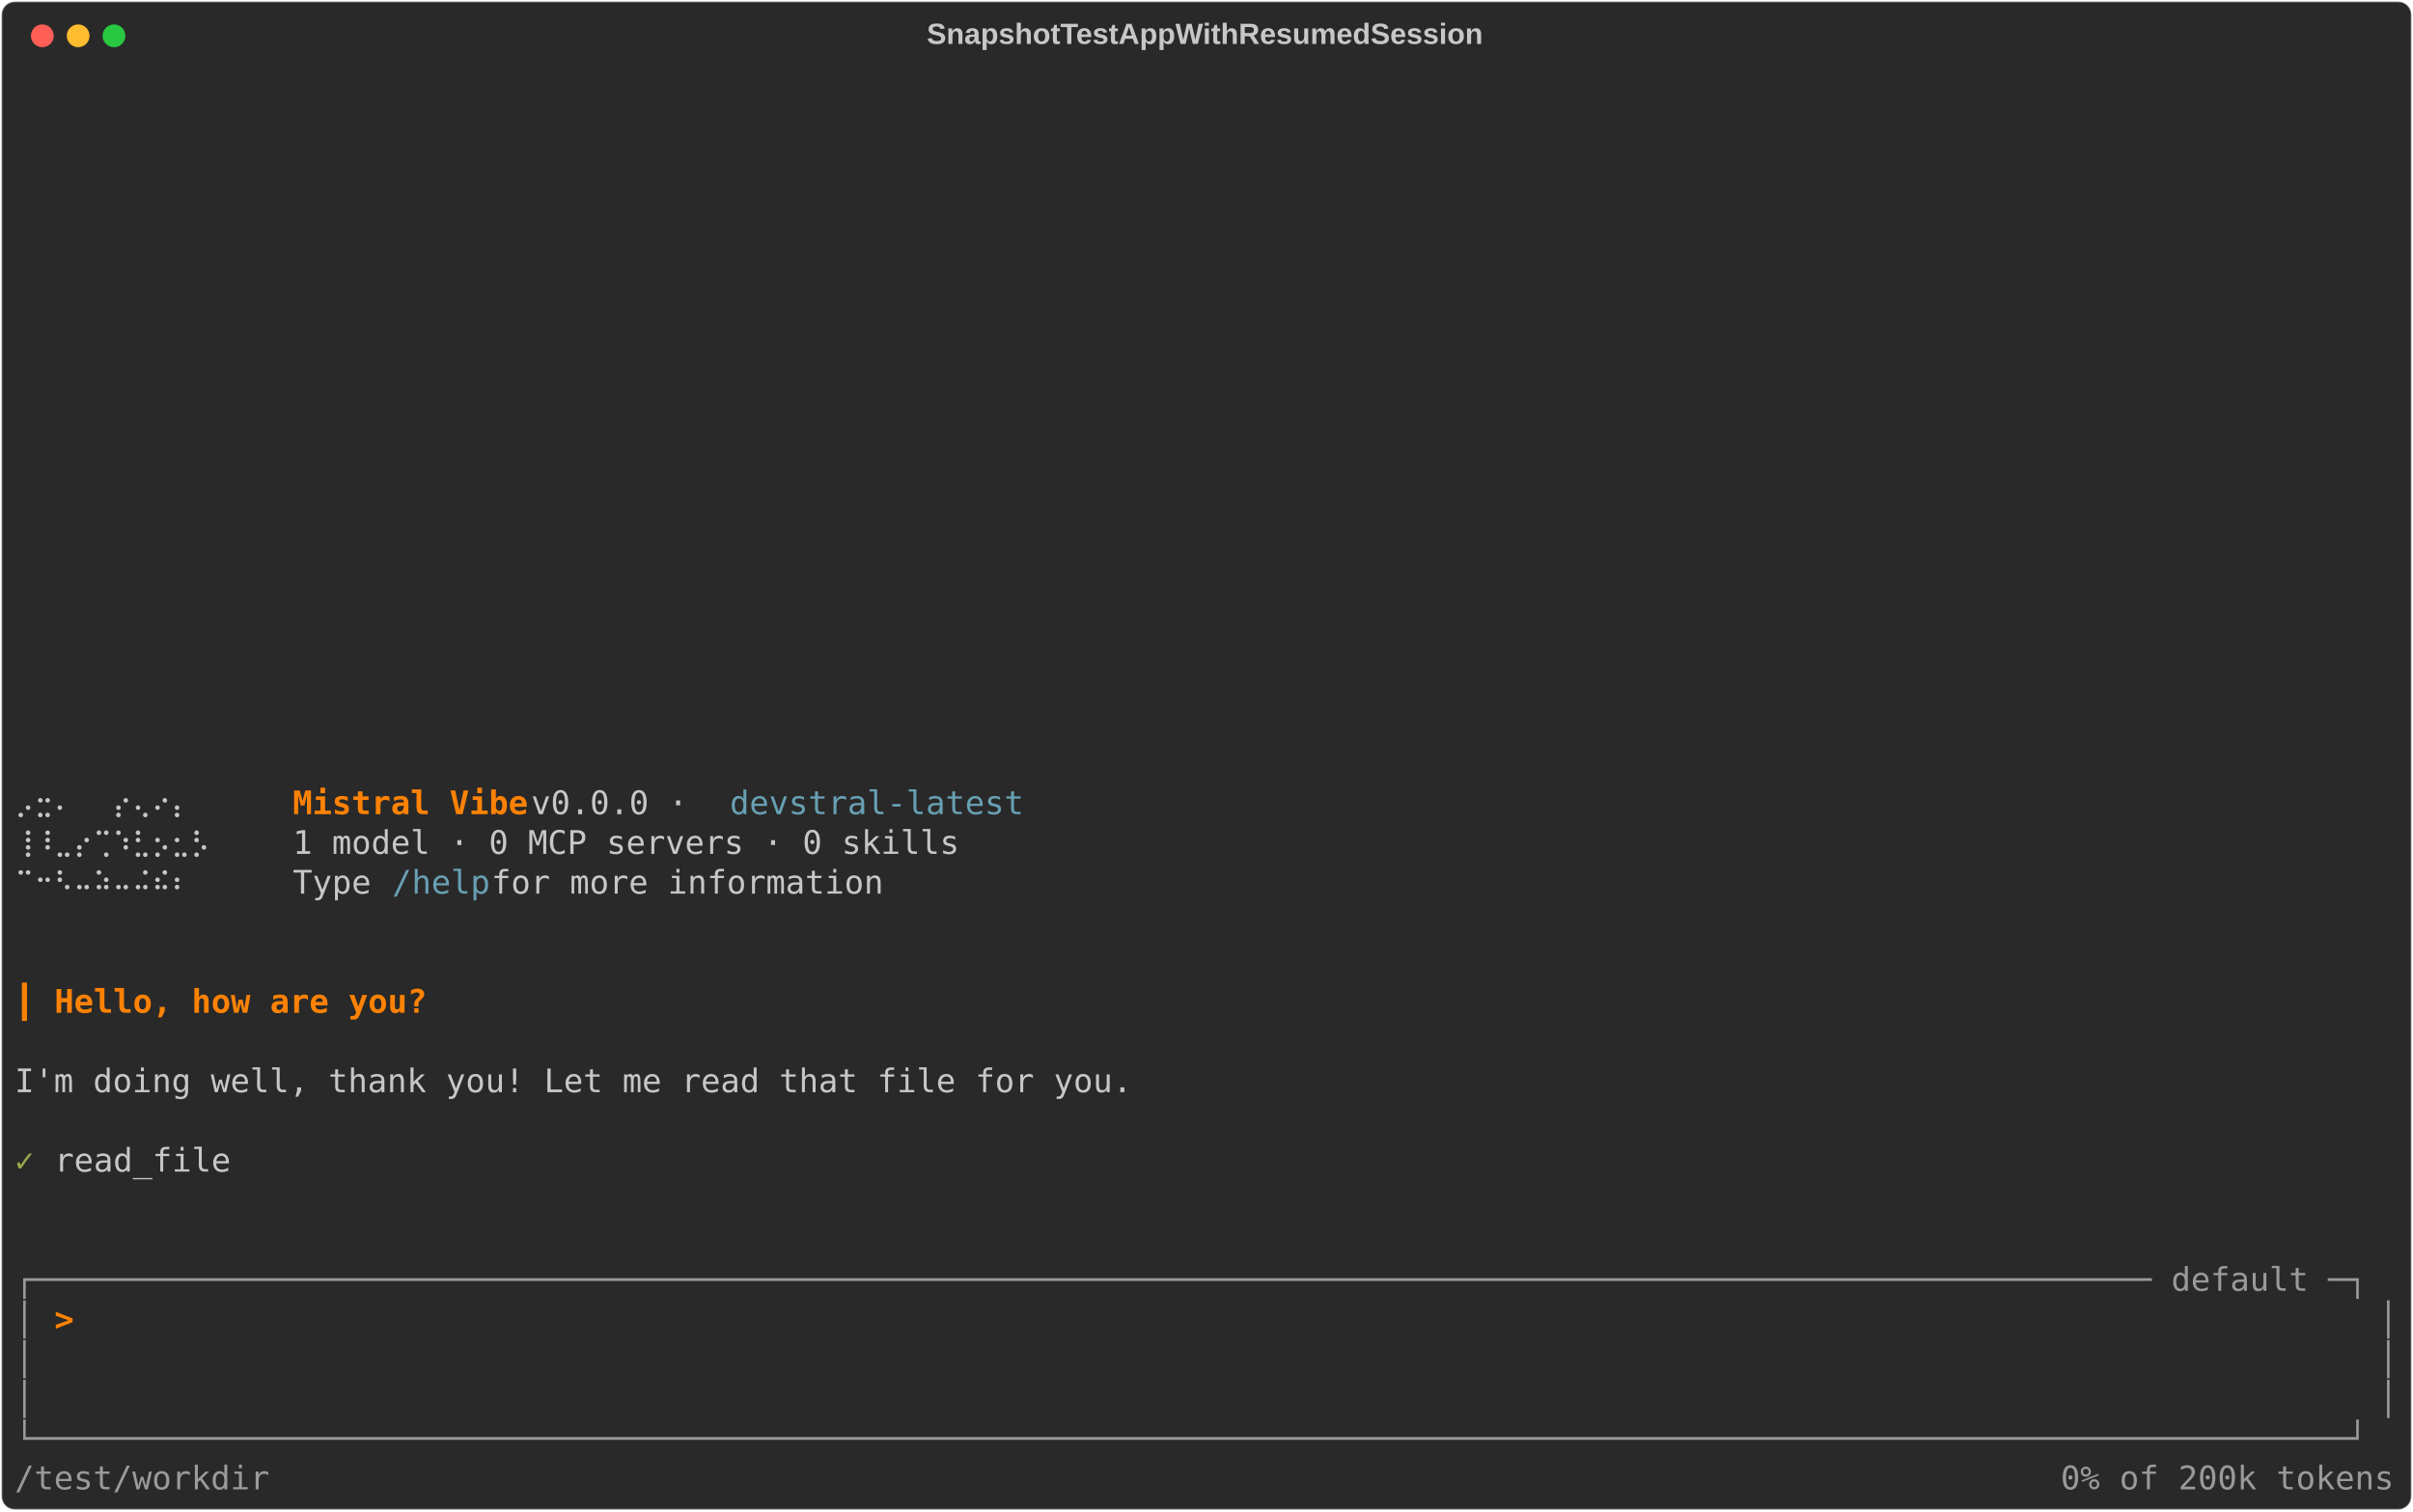
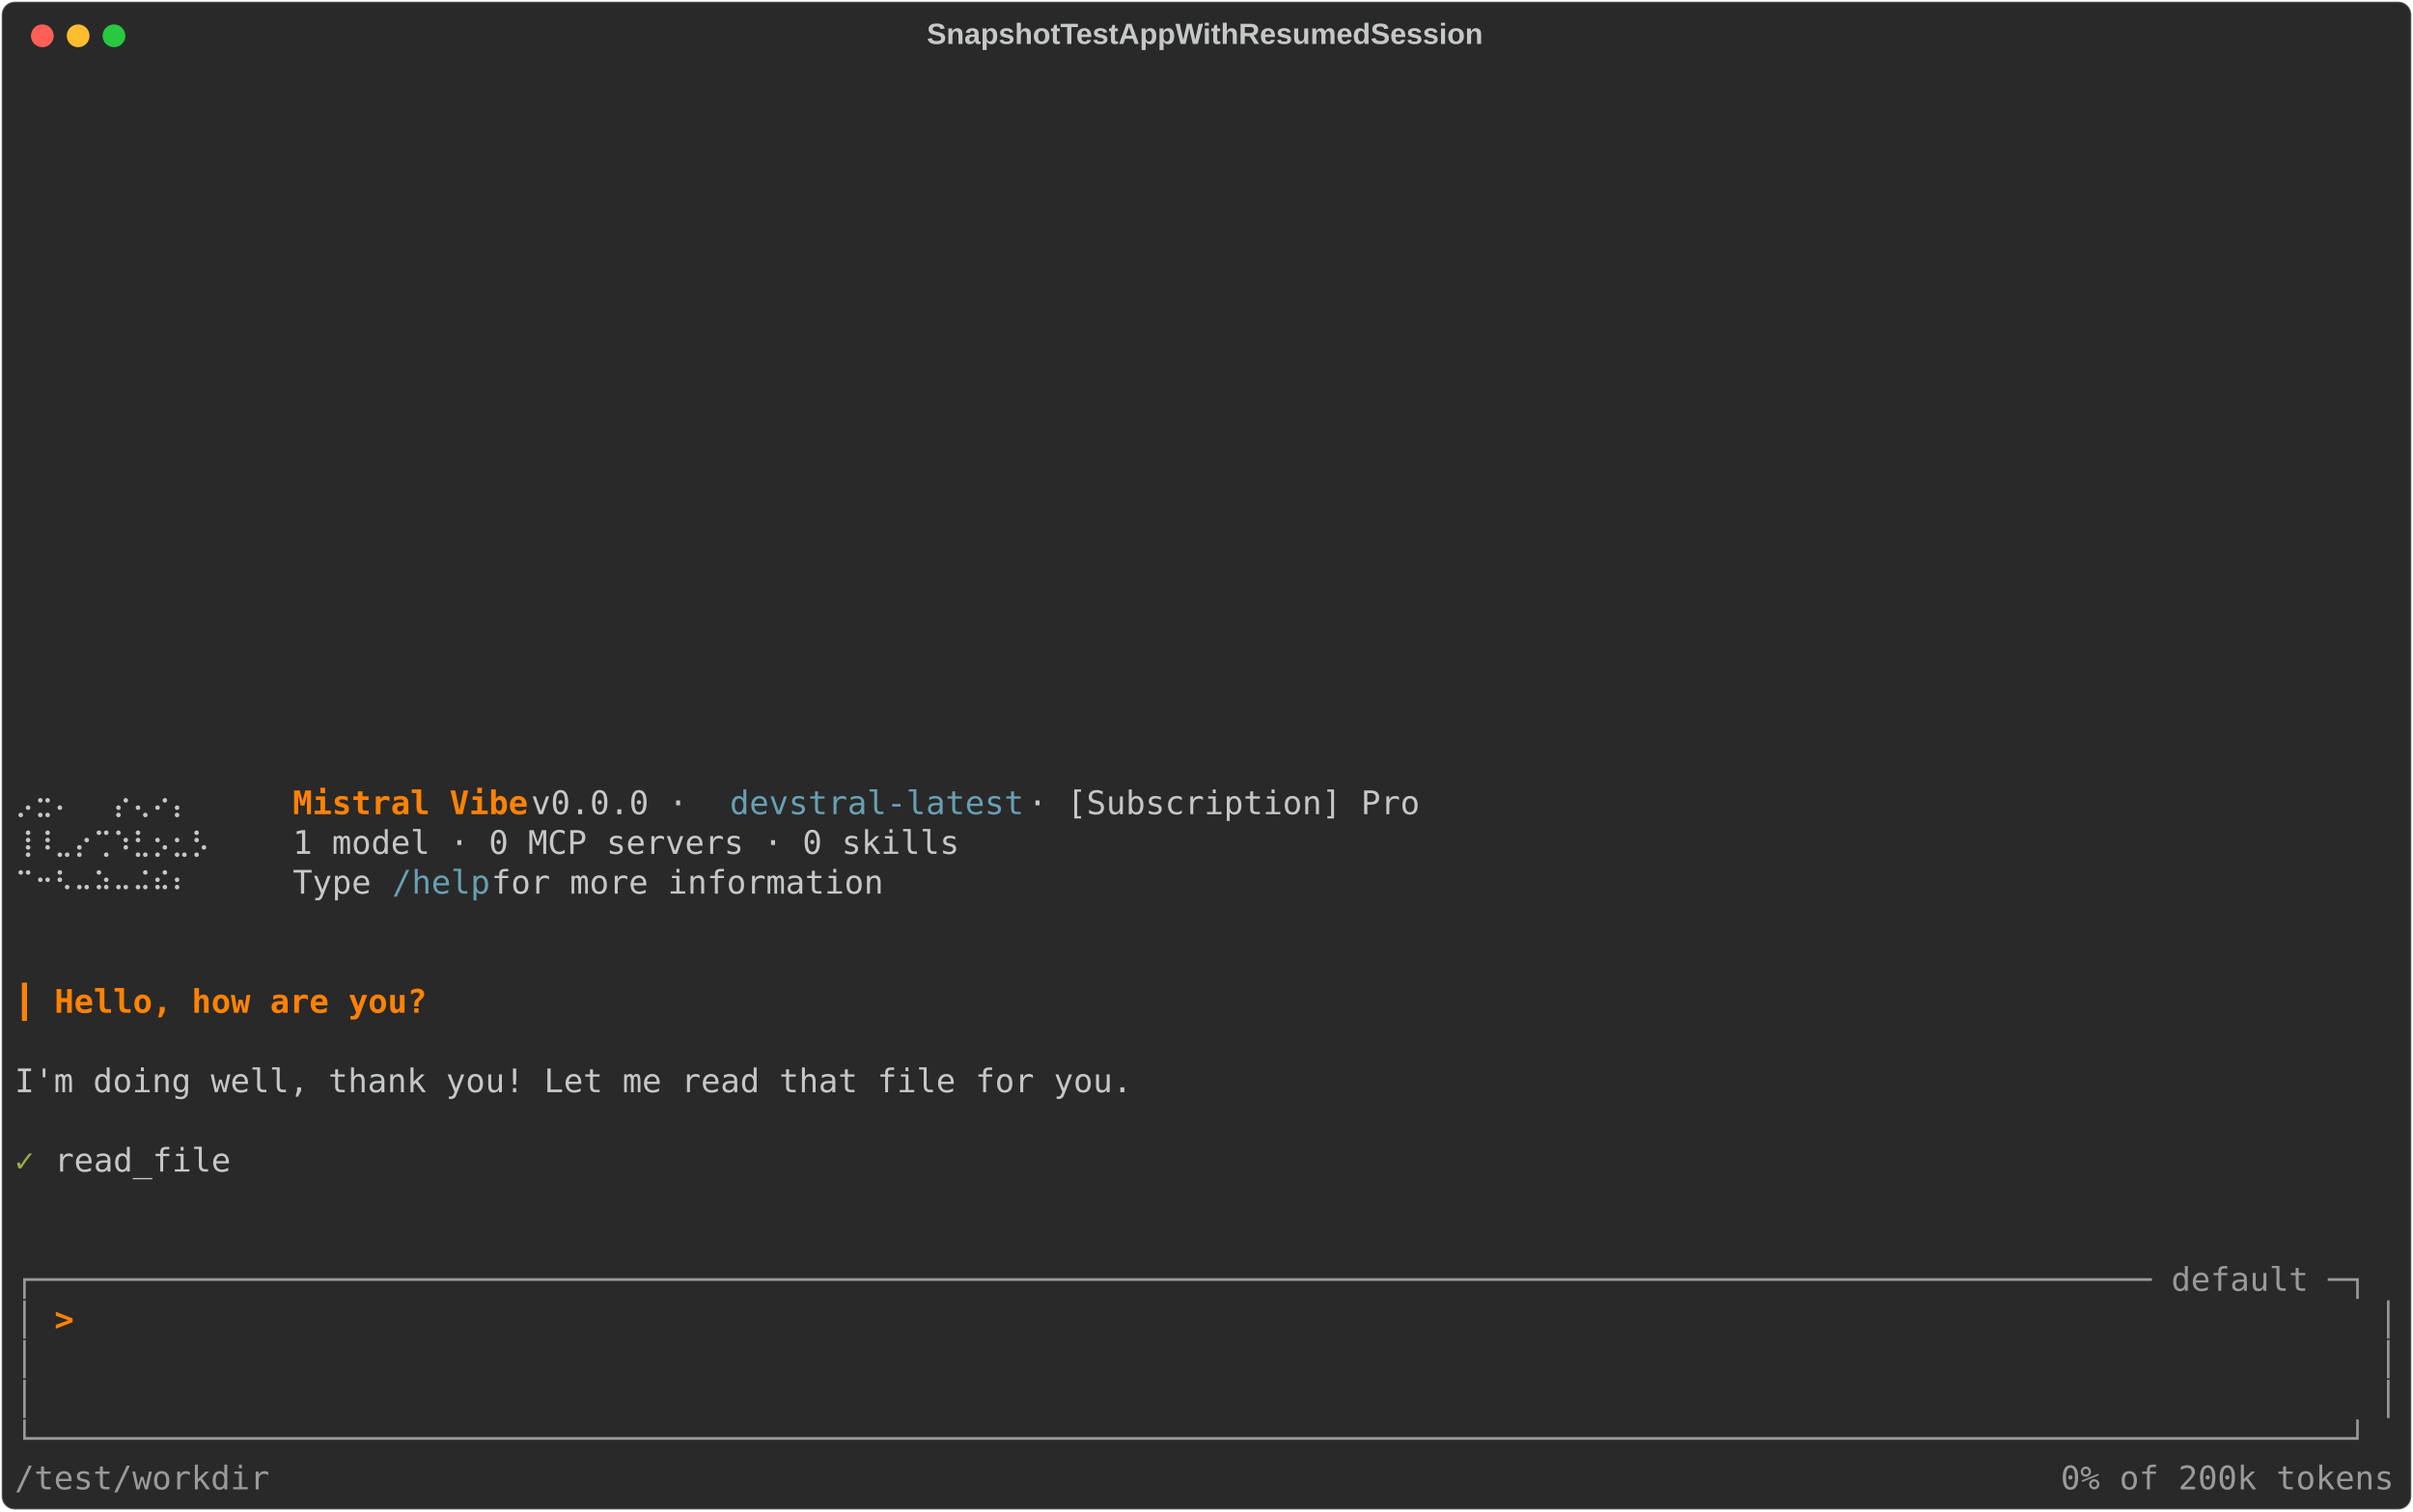
<svg xmlns="http://www.w3.org/2000/svg" class="rich-terminal" viewBox="0 0 1482 928.4">
  <style>

    @font-face {
        font-family: "Fira Code";
        src: local("FiraCode-Regular"),
                url("https://cdnjs.cloudflare.com/ajax/libs/firacode/6.2.0/woff2/FiraCode-Regular.woff2") format("woff2"),
                url("https://cdnjs.cloudflare.com/ajax/libs/firacode/6.2.0/woff/FiraCode-Regular.woff") format("woff");
        font-style: normal;
        font-weight: 400;
    }
    @font-face {
        font-family: "Fira Code";
        src: local("FiraCode-Bold"),
                url("https://cdnjs.cloudflare.com/ajax/libs/firacode/6.2.0/woff2/FiraCode-Bold.woff2") format("woff2"),
                url("https://cdnjs.cloudflare.com/ajax/libs/firacode/6.2.0/woff/FiraCode-Bold.woff") format("woff");
        font-style: bold;
        font-weight: 700;
    }

    .terminal-matrix {
        font-family: Fira Code, monospace;
        font-size: 20px;
        line-height: 24.4px;
        font-variant-east-asian: full-width;
    }

    .terminal-title {
        font-size: 18px;
        font-weight: bold;
        font-family: arial;
    }

    .terminal-r1 { fill: #c5c8c6 }
.terminal-r2 { fill: #ff8205;font-weight: bold }
.terminal-r3 { fill: #68a0b3 }
.terminal-r4 { fill: #ff8205 }
.terminal-r5 { fill: #98a84b }
.terminal-r6 { fill: #9a9b99 }
    </style>
  <defs>
    <clipPath id="terminal-clip-terminal">
      <rect x="0" y="0" width="1463.0" height="877.4" />
    </clipPath>
    <clipPath id="terminal-line-0">
      <rect x="0" y="1.5" width="1464" height="24.65" />
    </clipPath>
    <clipPath id="terminal-line-1">
      <rect x="0" y="25.9" width="1464" height="24.65" />
    </clipPath>
    <clipPath id="terminal-line-2">
      <rect x="0" y="50.3" width="1464" height="24.65" />
    </clipPath>
    <clipPath id="terminal-line-3">
      <rect x="0" y="74.7" width="1464" height="24.65" />
    </clipPath>
    <clipPath id="terminal-line-4">
      <rect x="0" y="99.1" width="1464" height="24.65" />
    </clipPath>
    <clipPath id="terminal-line-5">
      <rect x="0" y="123.5" width="1464" height="24.65" />
    </clipPath>
    <clipPath id="terminal-line-6">
      <rect x="0" y="147.9" width="1464" height="24.65" />
    </clipPath>
    <clipPath id="terminal-line-7">
      <rect x="0" y="172.3" width="1464" height="24.65" />
    </clipPath>
    <clipPath id="terminal-line-8">
      <rect x="0" y="196.7" width="1464" height="24.65" />
    </clipPath>
    <clipPath id="terminal-line-9">
      <rect x="0" y="221.1" width="1464" height="24.65" />
    </clipPath>
    <clipPath id="terminal-line-10">
      <rect x="0" y="245.5" width="1464" height="24.65" />
    </clipPath>
    <clipPath id="terminal-line-11">
      <rect x="0" y="269.9" width="1464" height="24.65" />
    </clipPath>
    <clipPath id="terminal-line-12">
      <rect x="0" y="294.3" width="1464" height="24.65" />
    </clipPath>
    <clipPath id="terminal-line-13">
      <rect x="0" y="318.7" width="1464" height="24.65" />
    </clipPath>
    <clipPath id="terminal-line-14">
      <rect x="0" y="343.1" width="1464" height="24.65" />
    </clipPath>
    <clipPath id="terminal-line-15">
      <rect x="0" y="367.5" width="1464" height="24.65" />
    </clipPath>
    <clipPath id="terminal-line-16">
      <rect x="0" y="391.9" width="1464" height="24.65" />
    </clipPath>
    <clipPath id="terminal-line-17">
      <rect x="0" y="416.3" width="1464" height="24.65" />
    </clipPath>
    <clipPath id="terminal-line-18">
      <rect x="0" y="440.7" width="1464" height="24.65" />
    </clipPath>
    <clipPath id="terminal-line-19">
      <rect x="0" y="465.1" width="1464" height="24.65" />
    </clipPath>
    <clipPath id="terminal-line-20">
      <rect x="0" y="489.5" width="1464" height="24.65" />
    </clipPath>
    <clipPath id="terminal-line-21">
      <rect x="0" y="513.9" width="1464" height="24.65" />
    </clipPath>
    <clipPath id="terminal-line-22">
      <rect x="0" y="538.3" width="1464" height="24.65" />
    </clipPath>
    <clipPath id="terminal-line-23">
      <rect x="0" y="562.7" width="1464" height="24.65" />
    </clipPath>
    <clipPath id="terminal-line-24">
      <rect x="0" y="587.1" width="1464" height="24.65" />
    </clipPath>
    <clipPath id="terminal-line-25">
      <rect x="0" y="611.5" width="1464" height="24.65" />
    </clipPath>
    <clipPath id="terminal-line-26">
      <rect x="0" y="635.9" width="1464" height="24.65" />
    </clipPath>
    <clipPath id="terminal-line-27">
      <rect x="0" y="660.3" width="1464" height="24.65" />
    </clipPath>
    <clipPath id="terminal-line-28">
      <rect x="0" y="684.7" width="1464" height="24.65" />
    </clipPath>
    <clipPath id="terminal-line-29">
      <rect x="0" y="709.1" width="1464" height="24.65" />
    </clipPath>
    <clipPath id="terminal-line-30">
      <rect x="0" y="733.5" width="1464" height="24.65" />
    </clipPath>
    <clipPath id="terminal-line-31">
      <rect x="0" y="757.9" width="1464" height="24.65" />
    </clipPath>
    <clipPath id="terminal-line-32">
      <rect x="0" y="782.3" width="1464" height="24.65" />
    </clipPath>
    <clipPath id="terminal-line-33">
      <rect x="0" y="806.7" width="1464" height="24.65" />
    </clipPath>
    <clipPath id="terminal-line-34">
      <rect x="0" y="831.1" width="1464" height="24.65" />
    </clipPath>
  </defs>
  <rect fill="#292929" stroke="rgba(255,255,255,0.35)" stroke-width="1" x="1" y="1" width="1480" height="926.4" rx="8" />
  <text class="terminal-title" fill="#c5c8c6" text-anchor="middle" x="740" y="27">SnapshotTestAppWithResumedSession</text>
  <g transform="translate(26,22)">
    <circle cx="0" cy="0" r="7" fill="#ff5f57" />
    <circle cx="22" cy="0" r="7" fill="#febc2e" />
    <circle cx="44" cy="0" r="7" fill="#28c840" />
  </g>
  <g transform="translate(9, 41)" clip-path="url(#terminal-clip-terminal)">
    <g class="terminal-matrix">
      <text class="terminal-r1" x="1464" y="20" textLength="12.2" clip-path="url(#terminal-line-0)">
</text>
      <text class="terminal-r1" x="1464" y="44.4" textLength="12.2" clip-path="url(#terminal-line-1)">
</text>
      <text class="terminal-r1" x="1464" y="68.8" textLength="12.2" clip-path="url(#terminal-line-2)">
</text>
      <text class="terminal-r1" x="1464" y="93.2" textLength="12.2" clip-path="url(#terminal-line-3)">
</text>
      <text class="terminal-r1" x="1464" y="117.6" textLength="12.2" clip-path="url(#terminal-line-4)">
</text>
      <text class="terminal-r1" x="1464" y="142" textLength="12.2" clip-path="url(#terminal-line-5)">
</text>
      <text class="terminal-r1" x="1464" y="166.4" textLength="12.2" clip-path="url(#terminal-line-6)">
</text>
      <text class="terminal-r1" x="1464" y="190.8" textLength="12.2" clip-path="url(#terminal-line-7)">
</text>
      <text class="terminal-r1" x="1464" y="215.2" textLength="12.2" clip-path="url(#terminal-line-8)">
</text>
      <text class="terminal-r1" x="1464" y="239.6" textLength="12.2" clip-path="url(#terminal-line-9)">
</text>
      <text class="terminal-r1" x="1464" y="264" textLength="12.2" clip-path="url(#terminal-line-10)">
</text>
      <text class="terminal-r1" x="1464" y="288.4" textLength="12.2" clip-path="url(#terminal-line-11)">
</text>
      <text class="terminal-r1" x="1464" y="312.8" textLength="12.2" clip-path="url(#terminal-line-12)">
</text>
      <text class="terminal-r1" x="1464" y="337.2" textLength="12.2" clip-path="url(#terminal-line-13)">
</text>
      <text class="terminal-r1" x="1464" y="361.6" textLength="12.2" clip-path="url(#terminal-line-14)">
</text>
      <text class="terminal-r1" x="1464" y="386" textLength="12.2" clip-path="url(#terminal-line-15)">
</text>
      <text class="terminal-r1" x="1464" y="410.4" textLength="12.2" clip-path="url(#terminal-line-16)">
</text>
      <text class="terminal-r1" x="1464" y="434.8" textLength="12.2" clip-path="url(#terminal-line-17)">
</text>
      <text class="terminal-r1" x="0" y="459.2" textLength="134.2" clip-path="url(#terminal-line-18)">  ⡠⣒⠄  ⡔⢄⠔⡄</text>
      <text class="terminal-r2" x="170.8" y="459.2" textLength="146.4" clip-path="url(#terminal-line-18)">Mistral Vibe</text>
      <text class="terminal-r1" x="317.2" y="459.2" textLength="122" clip-path="url(#terminal-line-18)"> v0.0.0 · </text>
      <text class="terminal-r3" x="439.2" y="459.2" textLength="183" clip-path="url(#terminal-line-18)">devstral-latest</text>
+       <text class="terminal-r1" x="622.2" y="459.2" textLength="256.2" clip-path="url(#terminal-line-18)"> · [Subscription] Pro</text>
      <text class="terminal-r1" x="1464" y="459.2" textLength="12.2" clip-path="url(#terminal-line-18)">
</text>
      <text class="terminal-r1" x="0" y="483.6" textLength="134.2" clip-path="url(#terminal-line-19)"> ⢸⠸⣀⡔⢉⠱⣃⡢⣂⡣</text>
      <text class="terminal-r1" x="170.8" y="483.6" textLength="414.8" clip-path="url(#terminal-line-19)">1 model · 0 MCP servers · 0 skills</text>
      <text class="terminal-r1" x="1464" y="483.6" textLength="12.2" clip-path="url(#terminal-line-19)">
</text>
      <text class="terminal-r1" x="0" y="508" textLength="134.2" clip-path="url(#terminal-line-20)">  ⠉⠒⠣⠤⠵⠤⠬⠮⠆</text>
      <text class="terminal-r1" x="170.8" y="508" textLength="61" clip-path="url(#terminal-line-20)">Type </text>
      <text class="terminal-r3" x="231.8" y="508" textLength="61" clip-path="url(#terminal-line-20)">/help</text>
      <text class="terminal-r1" x="292.8" y="508" textLength="256.2" clip-path="url(#terminal-line-20)"> for more information</text>
      <text class="terminal-r1" x="1464" y="508" textLength="12.2" clip-path="url(#terminal-line-20)">
</text>
      <text class="terminal-r1" x="1464" y="532.4" textLength="12.2" clip-path="url(#terminal-line-21)">
</text>
      <text class="terminal-r1" x="1464" y="556.8" textLength="12.2" clip-path="url(#terminal-line-22)">
</text>
      <text class="terminal-r4" x="0" y="581.2" textLength="12.2" clip-path="url(#terminal-line-23)">┃</text>
      <text class="terminal-r2" x="24.4" y="581.2" textLength="231.8" clip-path="url(#terminal-line-23)">Hello, how are you?</text>
      <text class="terminal-r1" x="1464" y="581.2" textLength="12.2" clip-path="url(#terminal-line-23)">
</text>
      <text class="terminal-r1" x="1464" y="605.6" textLength="12.2" clip-path="url(#terminal-line-24)">
</text>
      <text class="terminal-r1" x="0" y="630" textLength="695.4" clip-path="url(#terminal-line-25)">I'm doing well, thank you! Let me read that file for you.</text>
      <text class="terminal-r1" x="1464" y="630" textLength="12.2" clip-path="url(#terminal-line-25)">
</text>
      <text class="terminal-r1" x="1464" y="654.4" textLength="12.2" clip-path="url(#terminal-line-26)">
</text>
      <text class="terminal-r5" x="0" y="678.8" textLength="12.2" clip-path="url(#terminal-line-27)">✓</text>
      <text class="terminal-r1" x="24.4" y="678.8" textLength="109.8" clip-path="url(#terminal-line-27)">read_file</text>
      <text class="terminal-r1" x="1464" y="678.8" textLength="12.2" clip-path="url(#terminal-line-27)">
</text>
      <text class="terminal-r1" x="1464" y="703.2" textLength="12.2" clip-path="url(#terminal-line-28)">
</text>
      <text class="terminal-r1" x="1464" y="727.6" textLength="12.2" clip-path="url(#terminal-line-29)">
</text>
      <text class="terminal-r6" x="0" y="752" textLength="1464" clip-path="url(#terminal-line-30)">┌──────────────────────────────────────────────────────────────────────────────────────────────────────────── default ─┐</text>
      <text class="terminal-r1" x="1464" y="752" textLength="12.2" clip-path="url(#terminal-line-30)">
</text>
      <text class="terminal-r6" x="0" y="776.4" textLength="12.2" clip-path="url(#terminal-line-31)">│</text>
      <text class="terminal-r2" x="24.4" y="776.4" textLength="12.2" clip-path="url(#terminal-line-31)">&gt;</text>
      <text class="terminal-r6" x="1451.8" y="776.4" textLength="12.2" clip-path="url(#terminal-line-31)">│</text>
      <text class="terminal-r1" x="1464" y="776.4" textLength="12.2" clip-path="url(#terminal-line-31)">
</text>
      <text class="terminal-r6" x="0" y="800.8" textLength="12.2" clip-path="url(#terminal-line-32)">│</text>
      <text class="terminal-r6" x="1451.8" y="800.8" textLength="12.2" clip-path="url(#terminal-line-32)">│</text>
      <text class="terminal-r1" x="1464" y="800.8" textLength="12.2" clip-path="url(#terminal-line-32)">
</text>
      <text class="terminal-r6" x="0" y="825.2" textLength="12.2" clip-path="url(#terminal-line-33)">│</text>
      <text class="terminal-r6" x="1451.8" y="825.2" textLength="12.2" clip-path="url(#terminal-line-33)">│</text>
      <text class="terminal-r1" x="1464" y="825.2" textLength="12.2" clip-path="url(#terminal-line-33)">
</text>
      <text class="terminal-r6" x="0" y="849.6" textLength="1464" clip-path="url(#terminal-line-34)">└──────────────────────────────────────────────────────────────────────────────────────────────────────────────────────┘</text>
      <text class="terminal-r1" x="1464" y="849.6" textLength="12.2" clip-path="url(#terminal-line-34)">
</text>
      <text class="terminal-r6" x="0" y="874" textLength="158.6" clip-path="url(#terminal-line-35)">/test/workdir</text>
      <text class="terminal-r6" x="1256.6" y="874" textLength="207.4" clip-path="url(#terminal-line-35)">0% of 200k tokens</text>
    </g>
  </g>
</svg>
